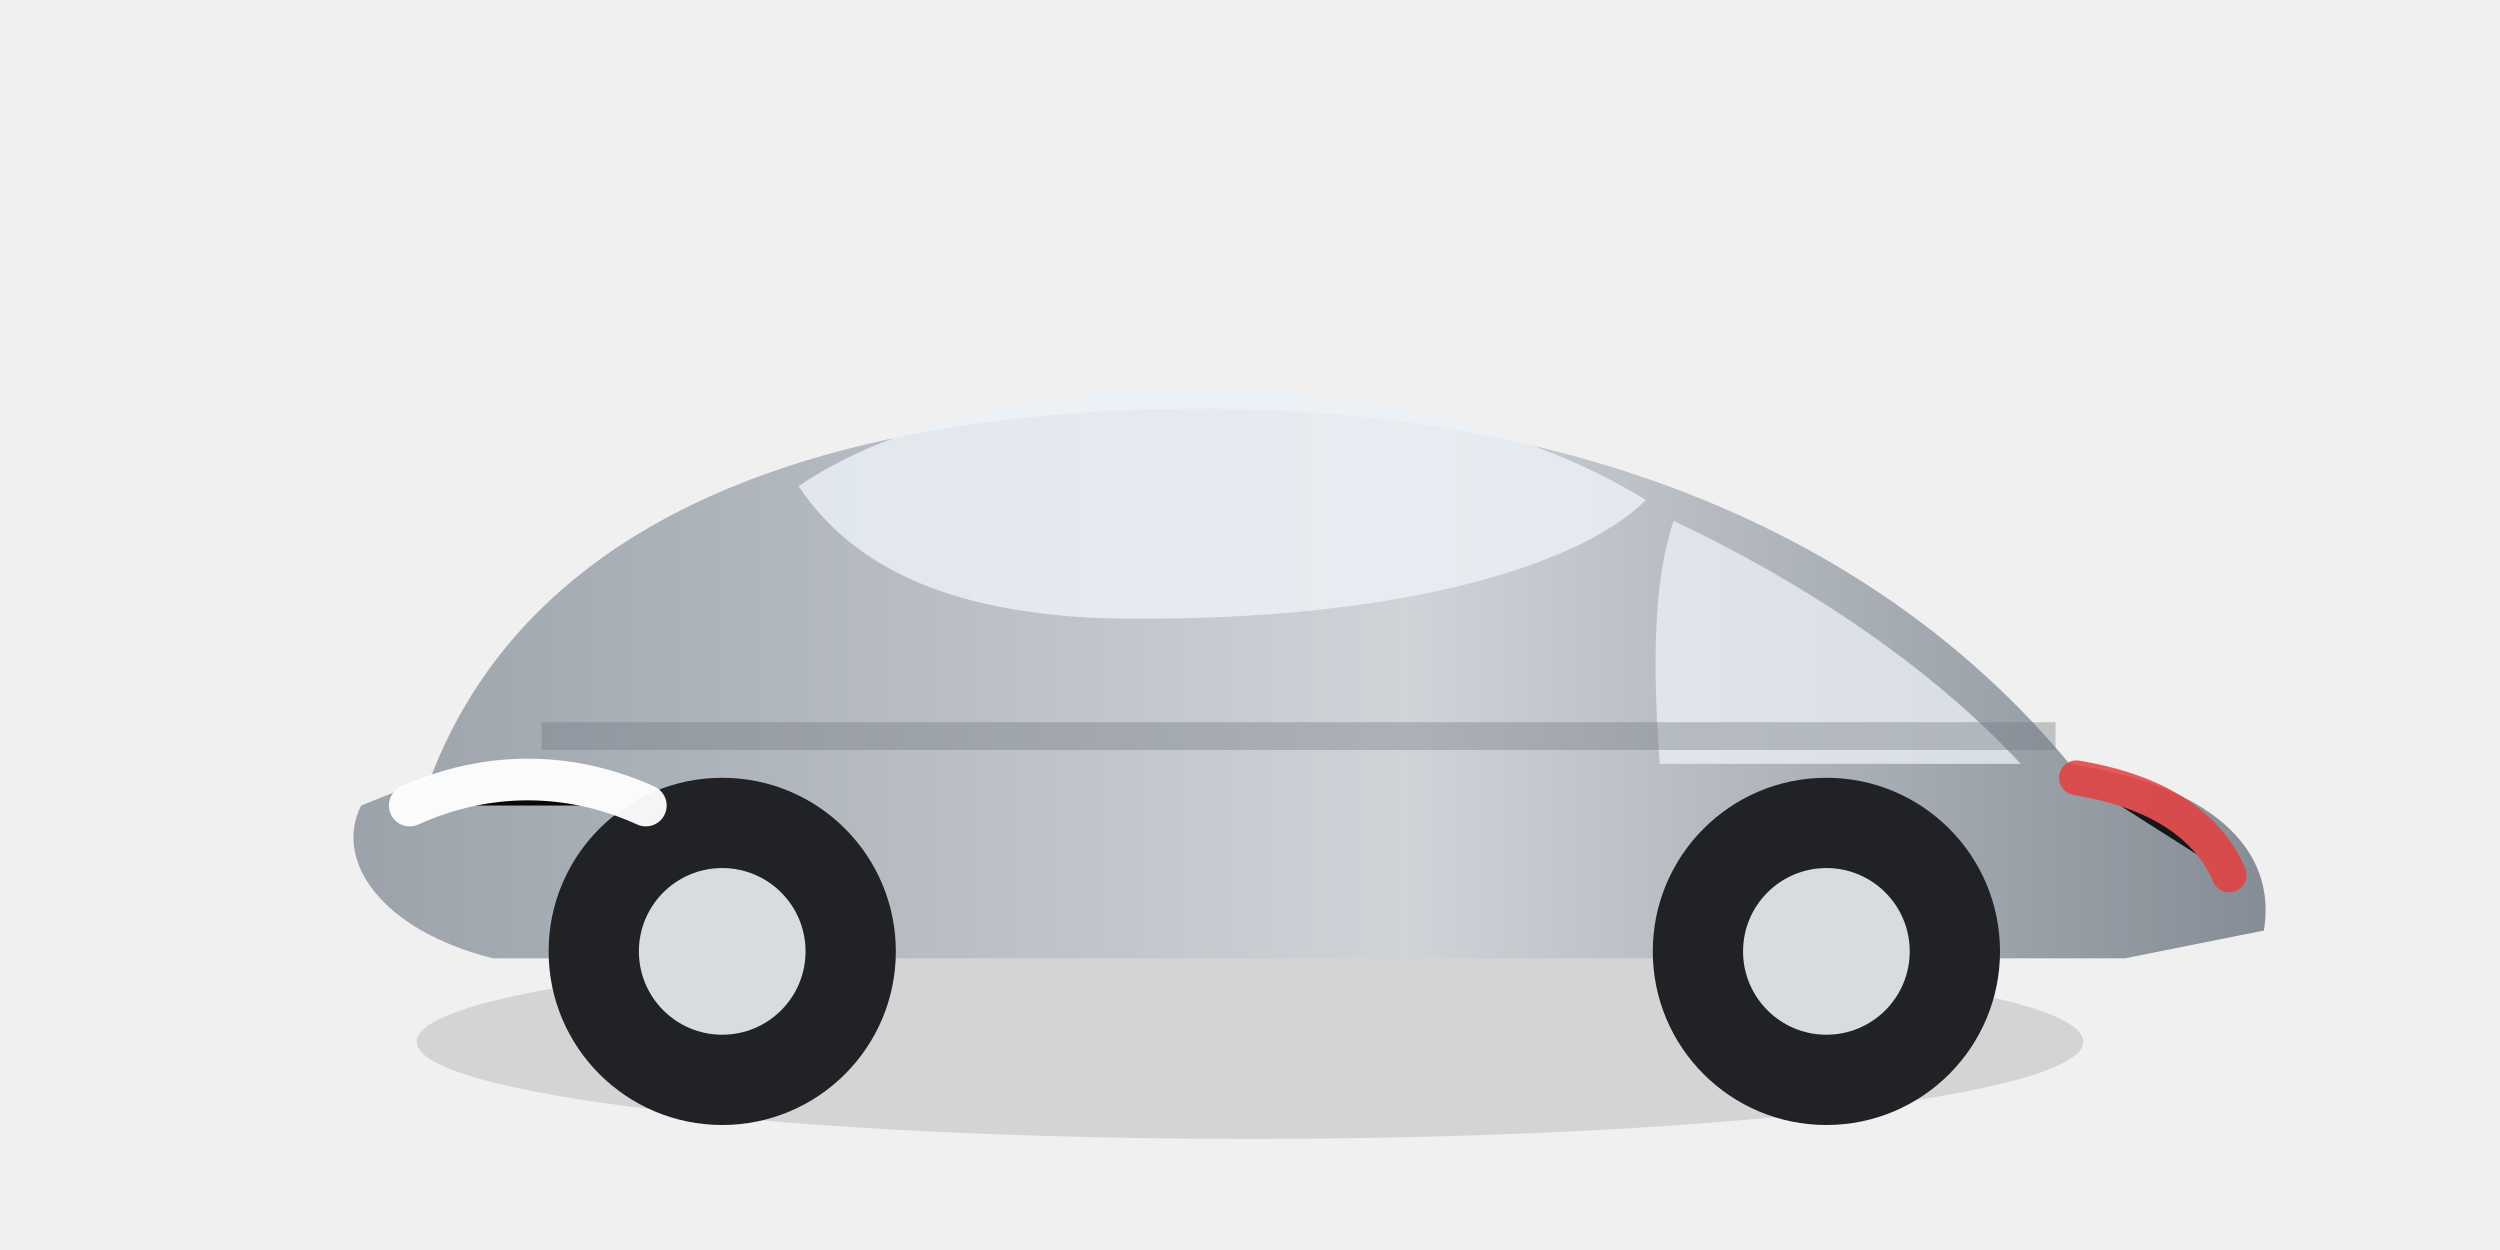
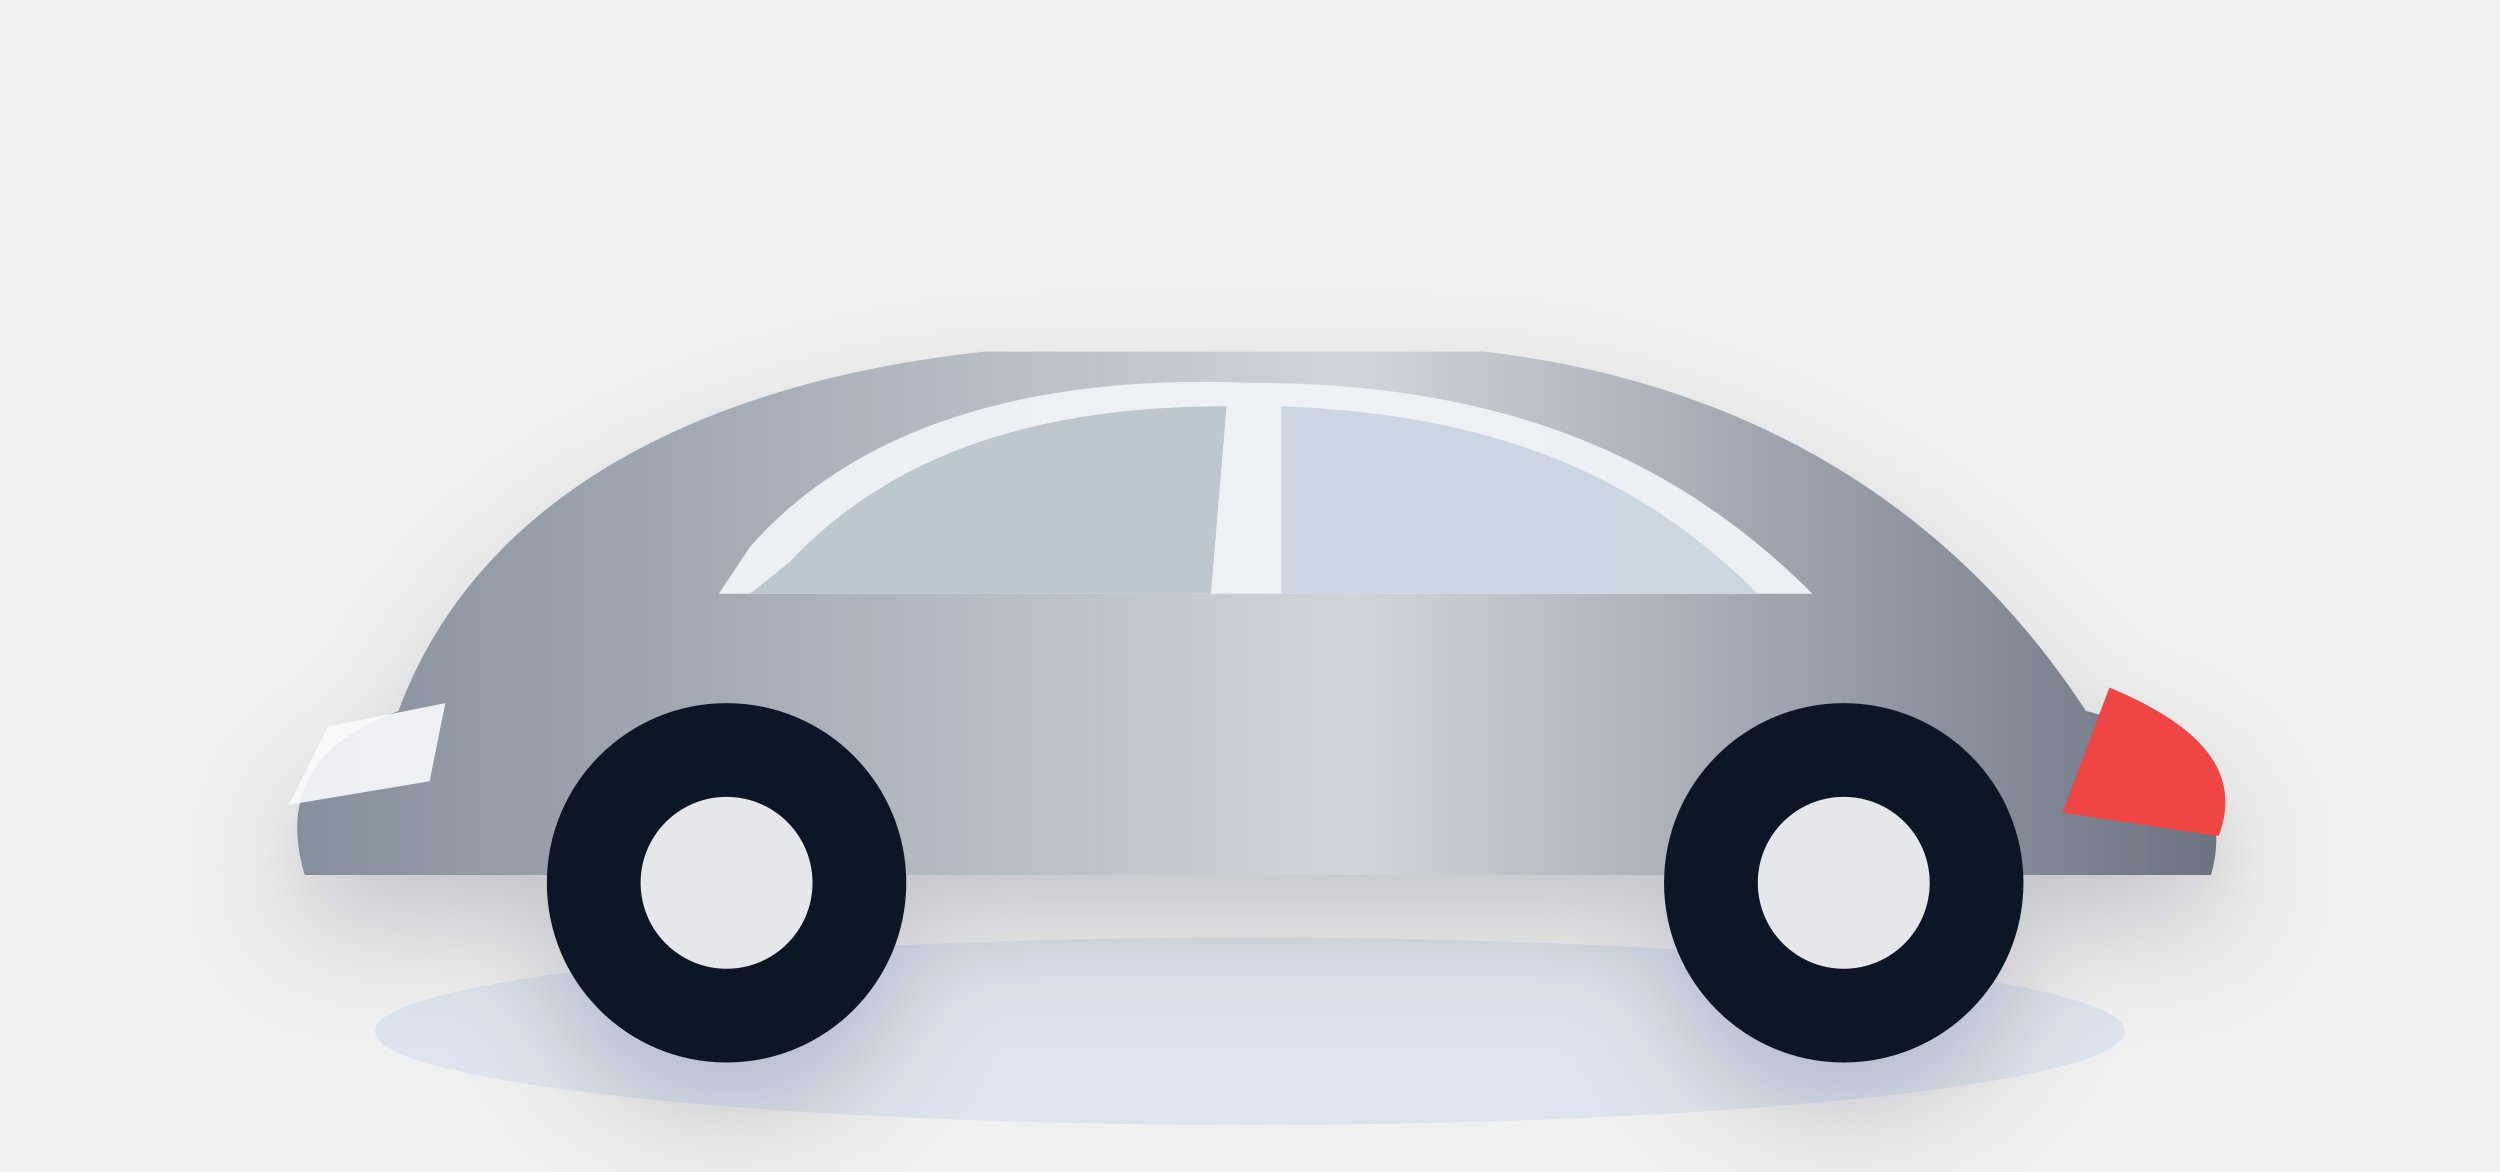
- <svg xmlns="http://www.w3.org/2000/svg" viewBox="0 0 360 180">
+ <svg xmlns="http://www.w3.org/2000/svg" viewBox="0 0 320 150" role="img" aria-label="회색 경차">
  <defs>
    <linearGradient id="g" x1="0" x2="1">
-       <stop offset="0" stop-color="#9ba2aa" />
-       <stop offset=".55" stop-color="#d0d4d9" />
-       <stop offset="1" stop-color="#858c95" />
+       <stop offset="0" stop-color="#858f9b" />
+       <stop offset=".55" stop-color="#d1d5db" />
+       <stop offset="1" stop-color="#6b7280" />
    </linearGradient>
+     <filter id="s" x="-20%" y="-20%" width="140%" height="140%">
+       <feDropShadow dx="0" dy="7" stdDeviation="7" flood-color="#0f172a" flood-opacity=".18" />
+     </filter>
  </defs>
-   <rect width="360" height="180" fill="none" />
-   <ellipse cx="180" cy="150" rx="120" ry="14" fill="#000" opacity=".12" />
-   <path d="M62 112 C75 78 111 61 164 59 C222 57 269 75 298 110 C318 113 328 122 326 134 L306 138 L71 138 C55 134 48 124 52 116 Z" fill="url(#g)" />
-   <path d="M115 70 C143 51 203 51 237 72 C227 82 199 90 158 89 C137 88 123 82 115 70 Z" fill="#ecf2f7" opacity=".82" />
-   <path d="M241 75 C260 84 278 96 291 110 L239 110 C238 96 238 84 241 75 Z" fill="#ecf2f7" opacity=".75" />
-   <path d="M78 106 L296 106" stroke="#707780" stroke-width="4" opacity=".38" />
-   <circle cx="104" cy="137" r="25" fill="#202226" />
-   <circle cx="104" cy="137" r="12" fill="#d8dbe0" />
-   <circle cx="263" cy="137" r="25" fill="#202226" />
-   <circle cx="263" cy="137" r="12" fill="#d8dbe0" />
-   <path d="M59 116 C70 111 82 111 93 116" stroke="#fff" stroke-width="6" stroke-linecap="round" opacity=".95" />
-   <path d="M299 112 C311 114 318 119 321 126" stroke="#e53e3e" stroke-width="5" stroke-linecap="round" opacity=".85" />
+   <ellipse cx="160" cy="132" rx="112" ry="12" fill="#d9e2ec" opacity=".85" />
+   <g filter="url(#s)">
+     <path d="M51 91 C61 64 89 49 126 45 L190 45 C224 49 250 65 267 91 C279 94 286 102 283 112 L39 112 C36 102 40 95 51 91Z" fill="url(#g)" />
+     <path d="M96 70 C111 53 135 48 160 49 C190 49 213 57 232 76 L92 76 Z" fill="#eef2f7" opacity=".96" />
+     <path d="M101 72 C116 56 137 52 157 52 L155 76 L96 76 Z" fill="#b8c2cc" opacity=".9" />
+     <path d="M164 52 C190 53 209 60 225 76 L164 76 Z" fill="#cbd5e1" opacity=".95" />
+     <circle cx="93" cy="113" r="23" fill="#111827" />
+     <circle cx="93" cy="113" r="11" fill="#e5e7eb" />
+     <circle cx="236" cy="113" r="23" fill="#111827" />
+     <circle cx="236" cy="113" r="11" fill="#e5e7eb" />
+     <path d="M270 88 C282 93 287 99 284 107 L264 104 Z" fill="#ef4444" />
+     <path d="M42 93 L57 90 L55 100 L37 103 Z" fill="#f8fafc" opacity=".9" />
+   </g>
</svg>
